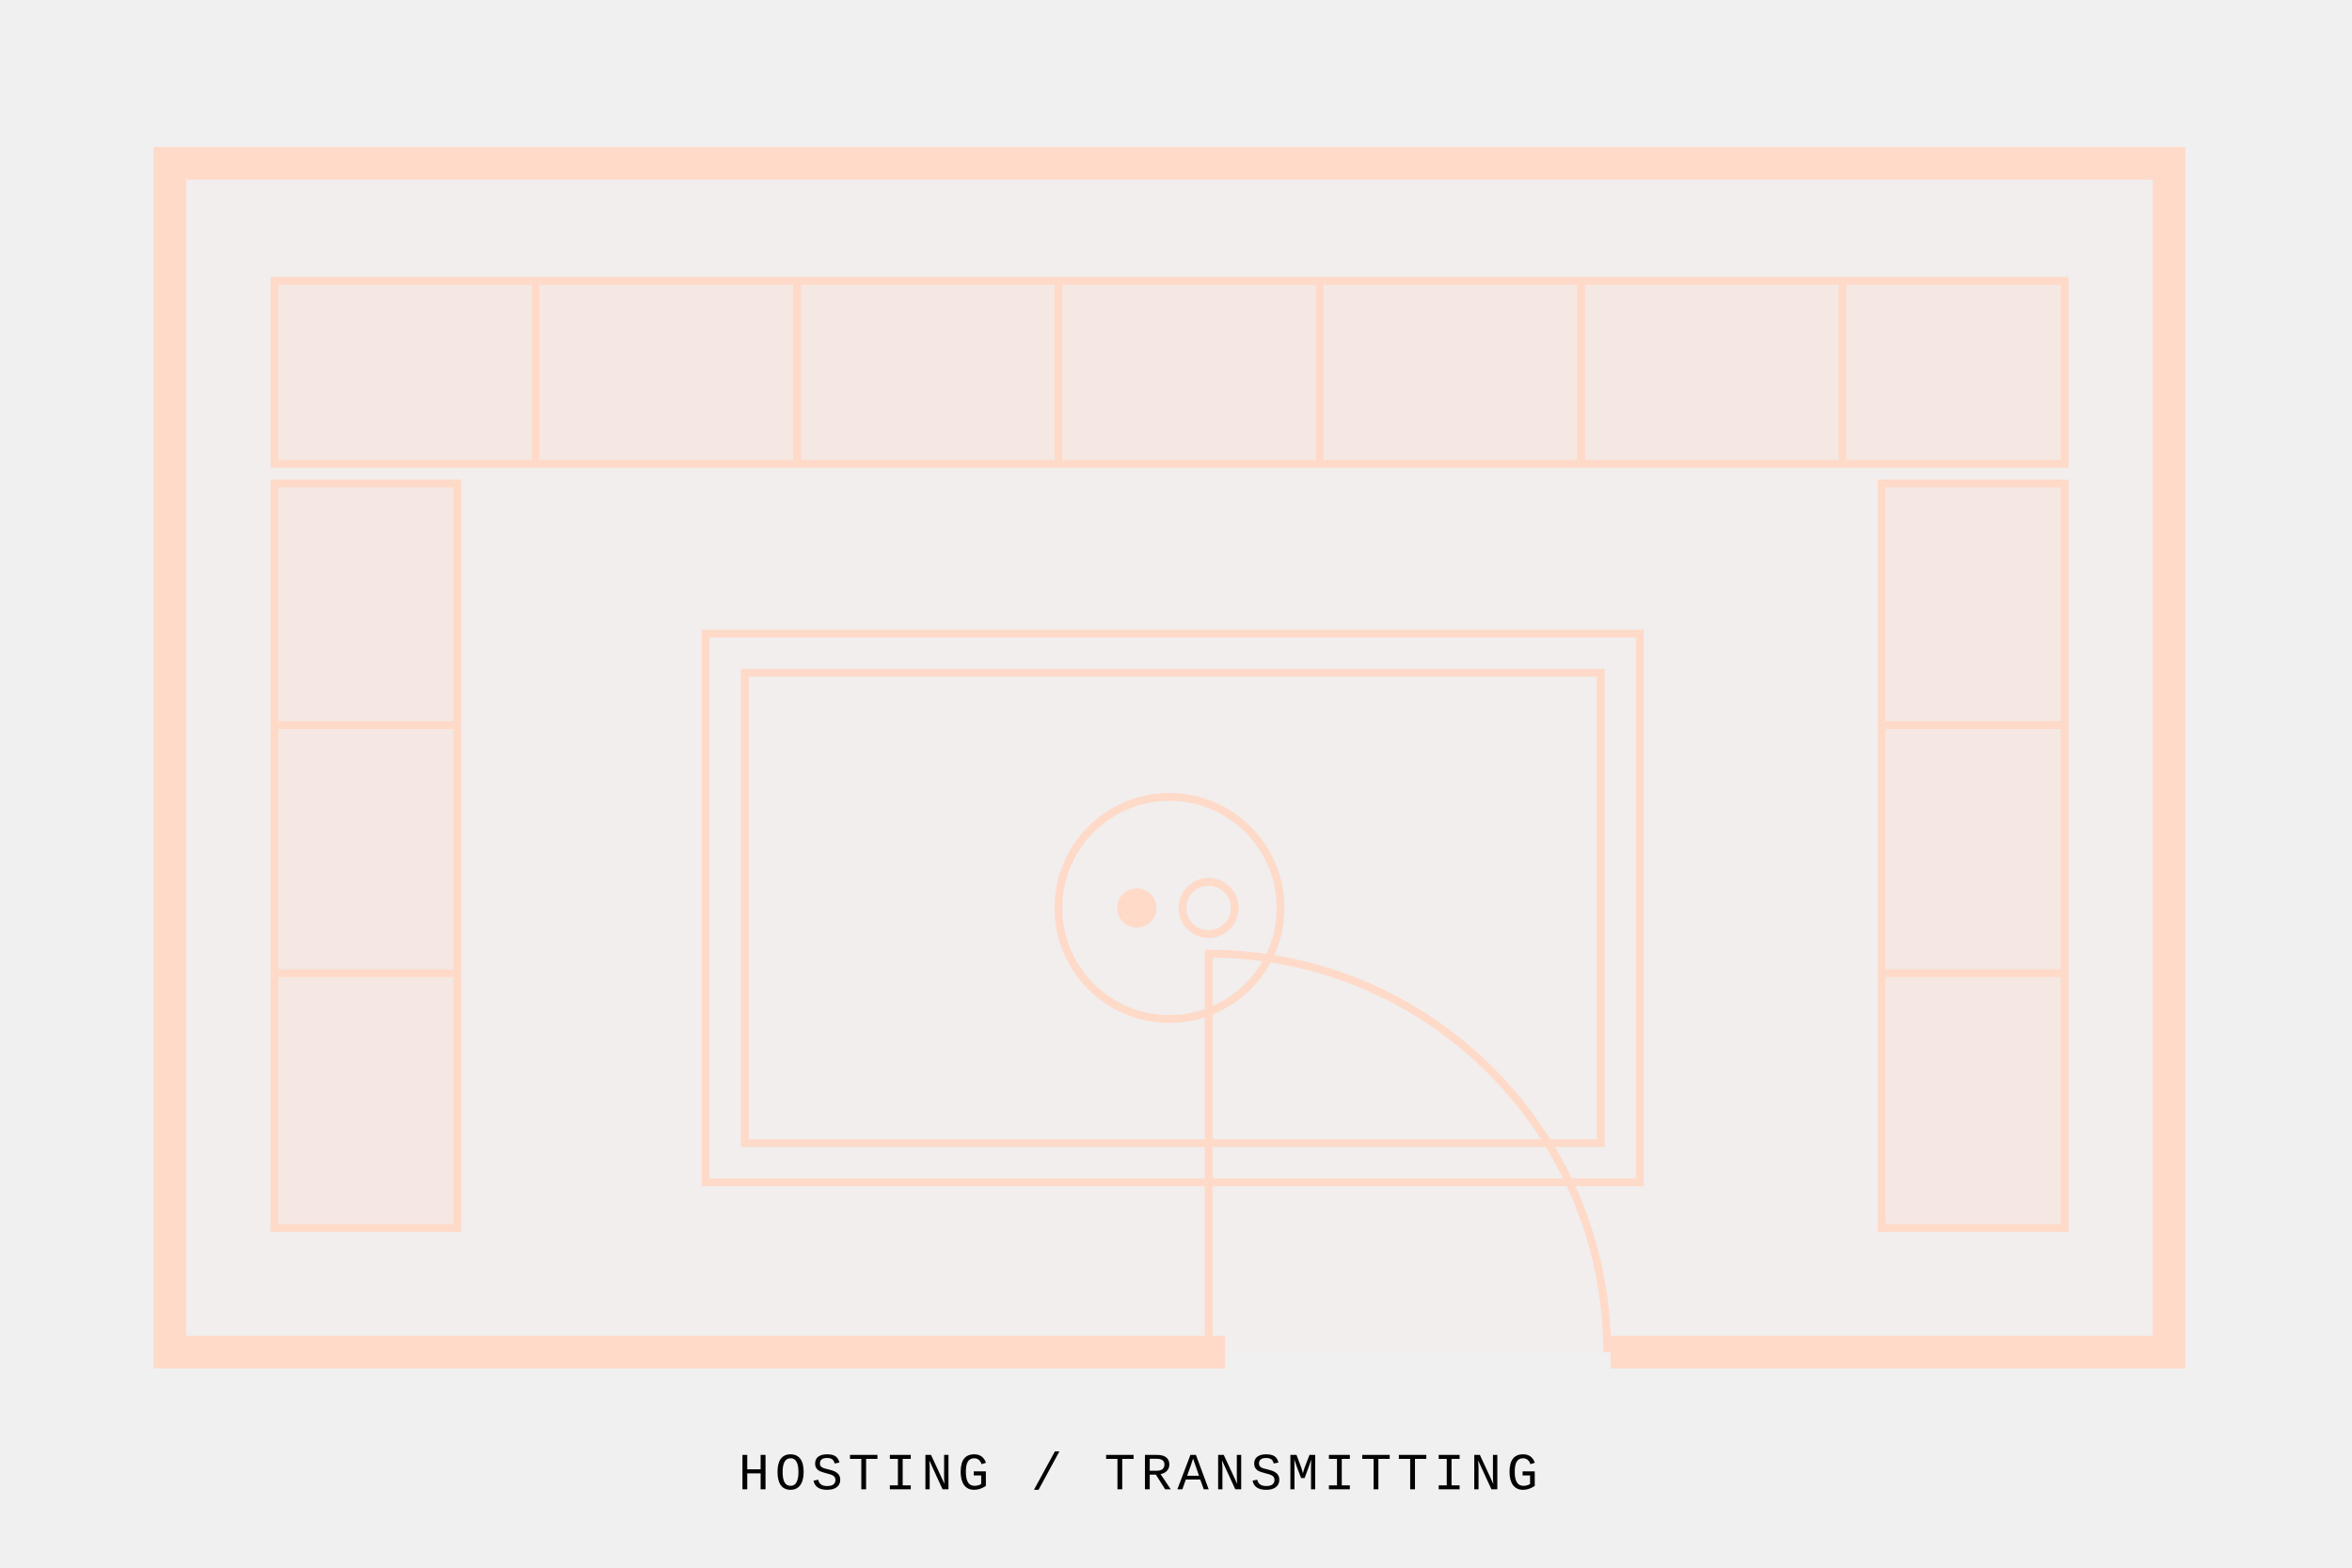
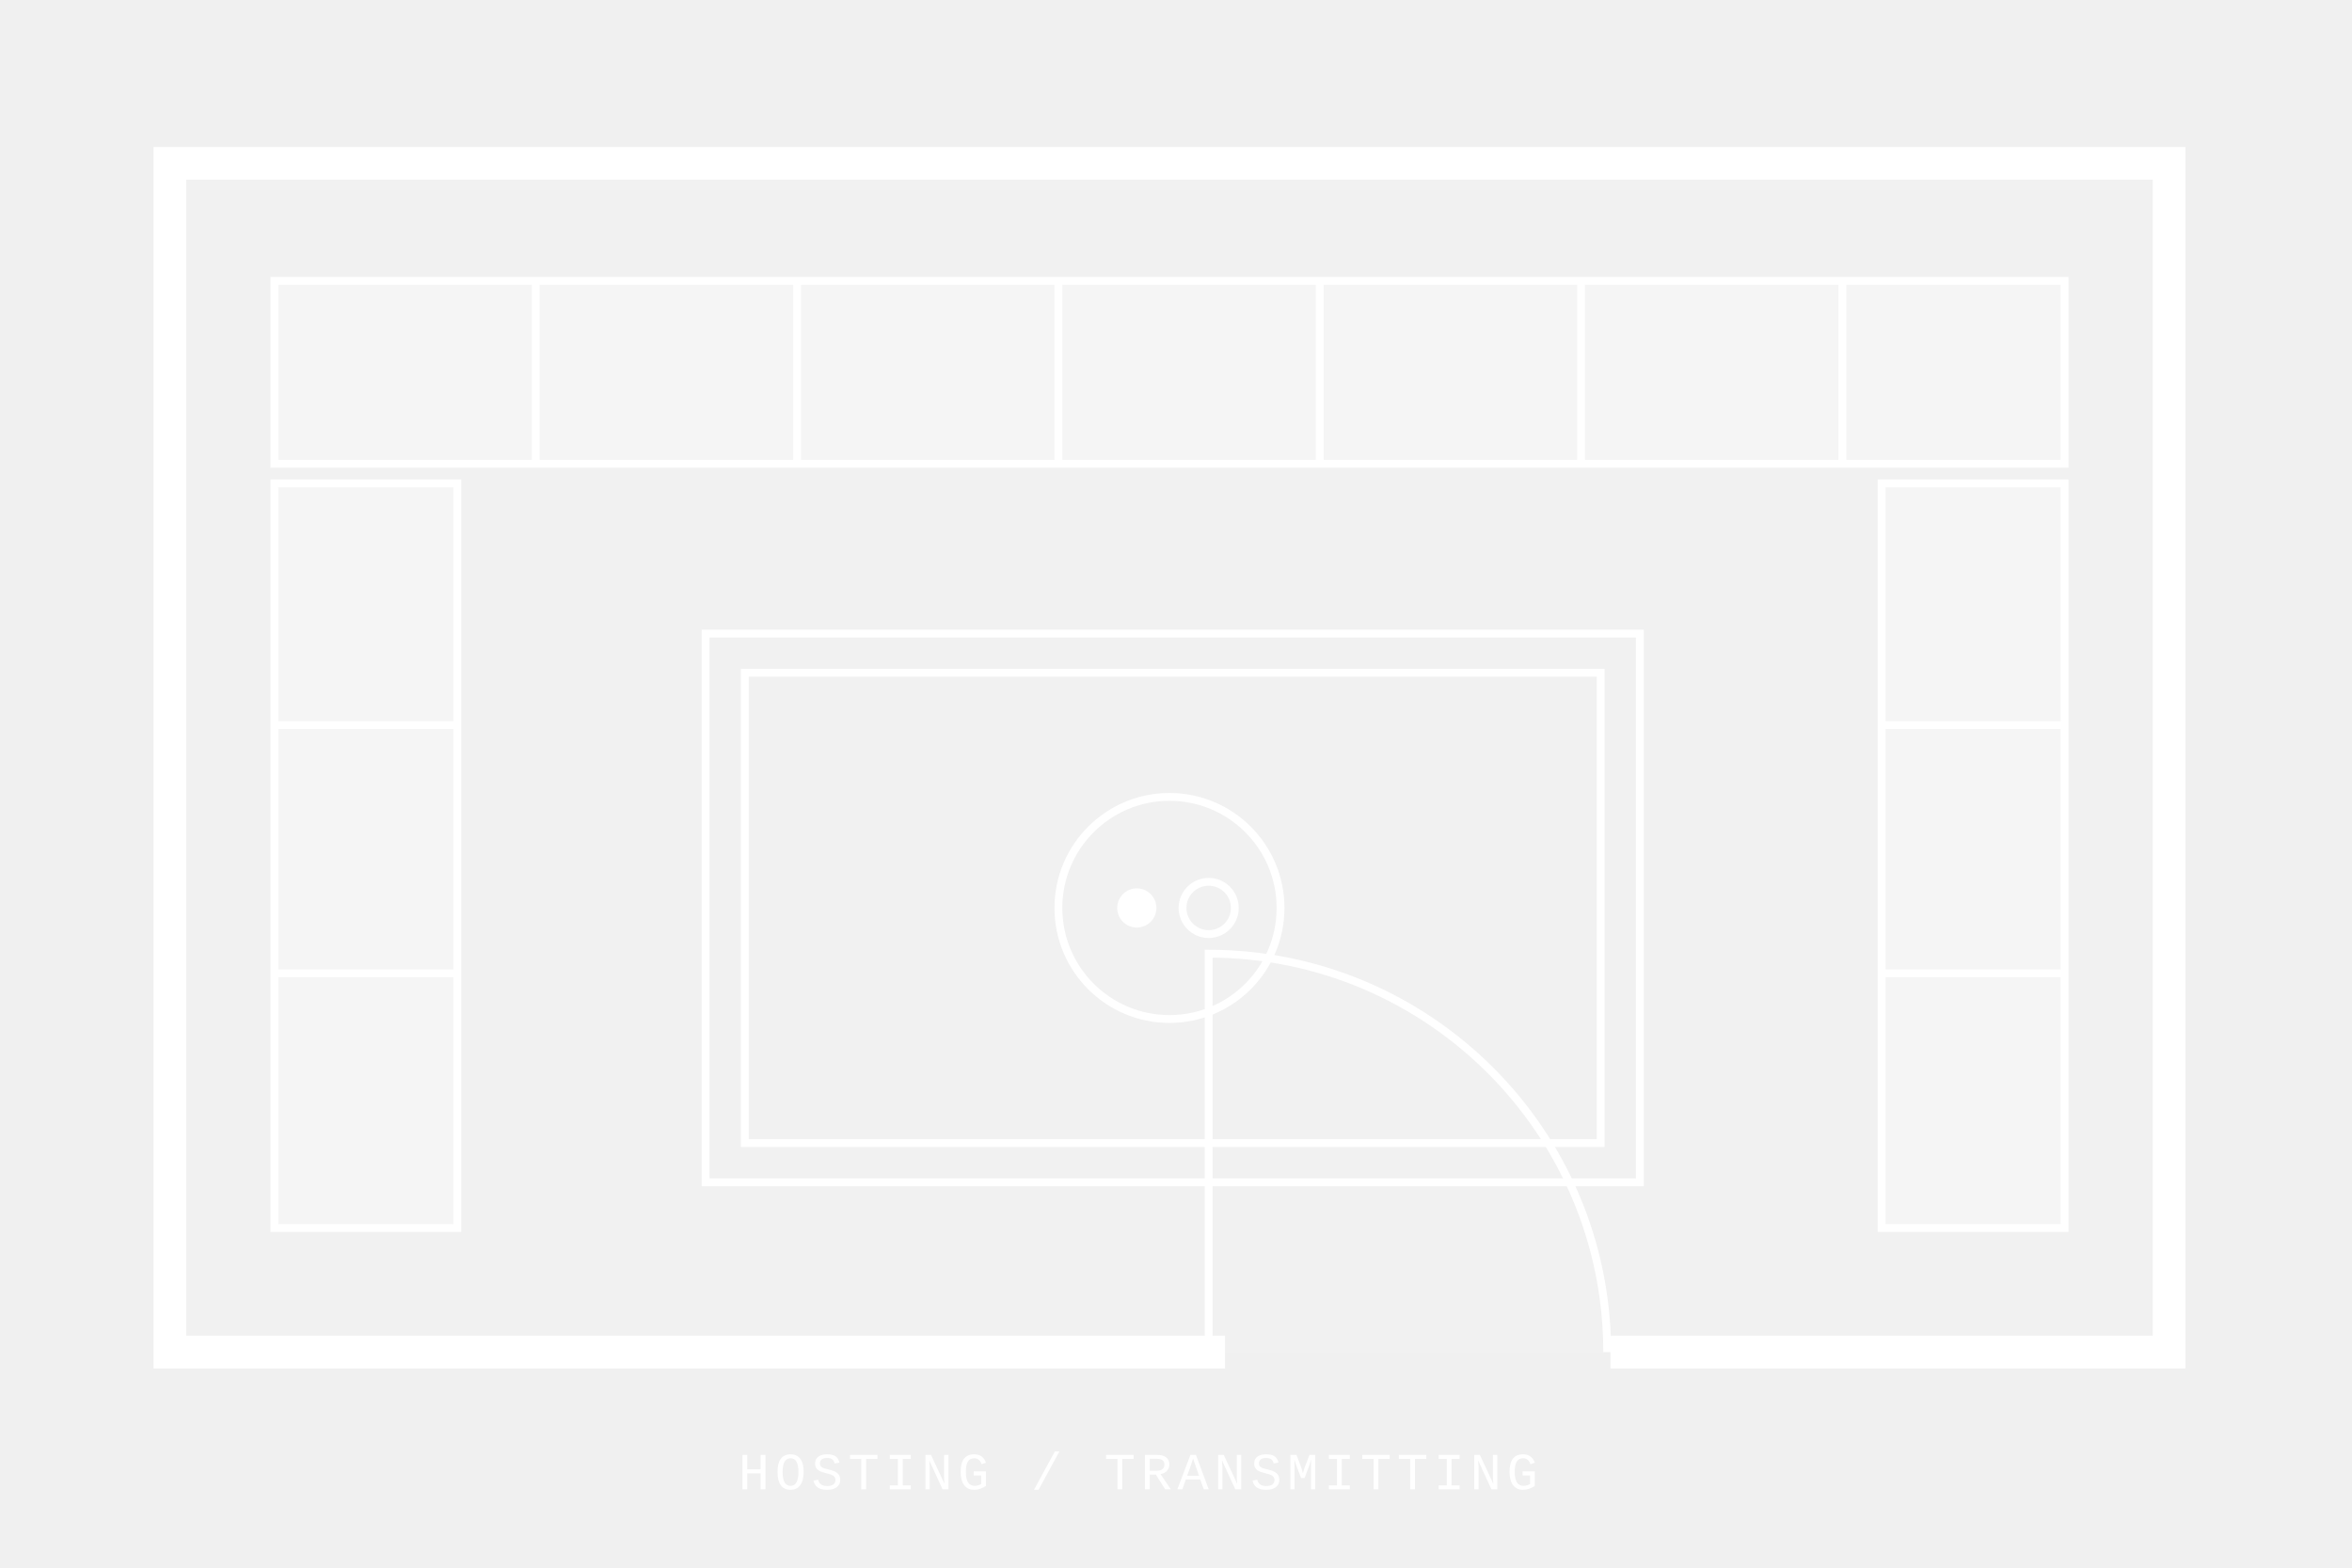
<svg xmlns="http://www.w3.org/2000/svg" viewBox="0 0 360 240" role="img" aria-labelledby="title desc">
-   <style>.floor{fill:#ffdac9;fill-opacity:.08}.wash{fill:#ffdac9;fill-opacity:.3}.wall{fill:none;stroke:#ffdac9;stroke-width:5;stroke-linecap:square;stroke-linejoin:miter}.fine{fill:none;stroke:#ffdac9;stroke-width:1.2}.dash{fill:none;stroke:#ffdac9;stroke-width:1;stroke-dasharray:4 4}.dimension{fill:none;stroke:#020402;stroke-width:.8}.furniture{fill:#747861;stroke:#ffdac9;stroke-width:1.4}.post{fill:#ffdac9}text{fill:#020402;font:8px 'Courier New',monospace;letter-spacing:.8px}</style>
+   <style>.floor{fill:#ffffff;fill-opacity:.08}.wash{fill:#ffffff;fill-opacity:.3}.wall{fill:none;stroke:#ffffff;stroke-width:5;stroke-linecap:square;stroke-linejoin:miter}.fine{fill:none;stroke:#ffffff;stroke-width:1.2}.dash{fill:none;stroke:#ffffff;stroke-width:1;stroke-dasharray:4 4}.dimension{fill:none;stroke:#ffffff;stroke-width:.8}.furniture{fill:#000000;stroke:#ffffff;stroke-width:1.4}.post{fill:#ffffff}text{fill:#ffffff;font:8px 'Courier New',monospace;letter-spacing:.8px}</style>
  <path class="floor" d="M26 25H332V207H26Z" />
  <path class="wall" d="M26 25H332V207H249 M185 207H26V25" />
  <path class="wash" d="M42 43H316V71H42Z M42 74H70V188H42Z M288 74H316V188H288Z" />
  <path class="fine" d="M42 43H316V71H42Z M42 74H70V188H42Z M288 74H316V188H288Z" />
  <path class="fine" d="M82 43V71 M122 43V71 M162 43V71 M202 43V71 M242 43V71 M282 43V71 M42 111H70 M42 149H70 M288 111H316 M288 149H316" />
  <rect class="fine" x="108" y="97" width="143" height="84" />
  <rect class="fine" x="114" y="103" width="131" height="72" />
  <circle class="fine" cx="179" cy="139" r="17" />
  <circle class="post" cx="174" cy="139" r="3" />
  <circle class="fine" cx="185" cy="139" r="4" />
  <path class="fine" d="M185 207V146A61 61 0 0 1 246 207" />
  <text x="113" y="228">HOSTING / TRANSMITTING</text>
</svg>
